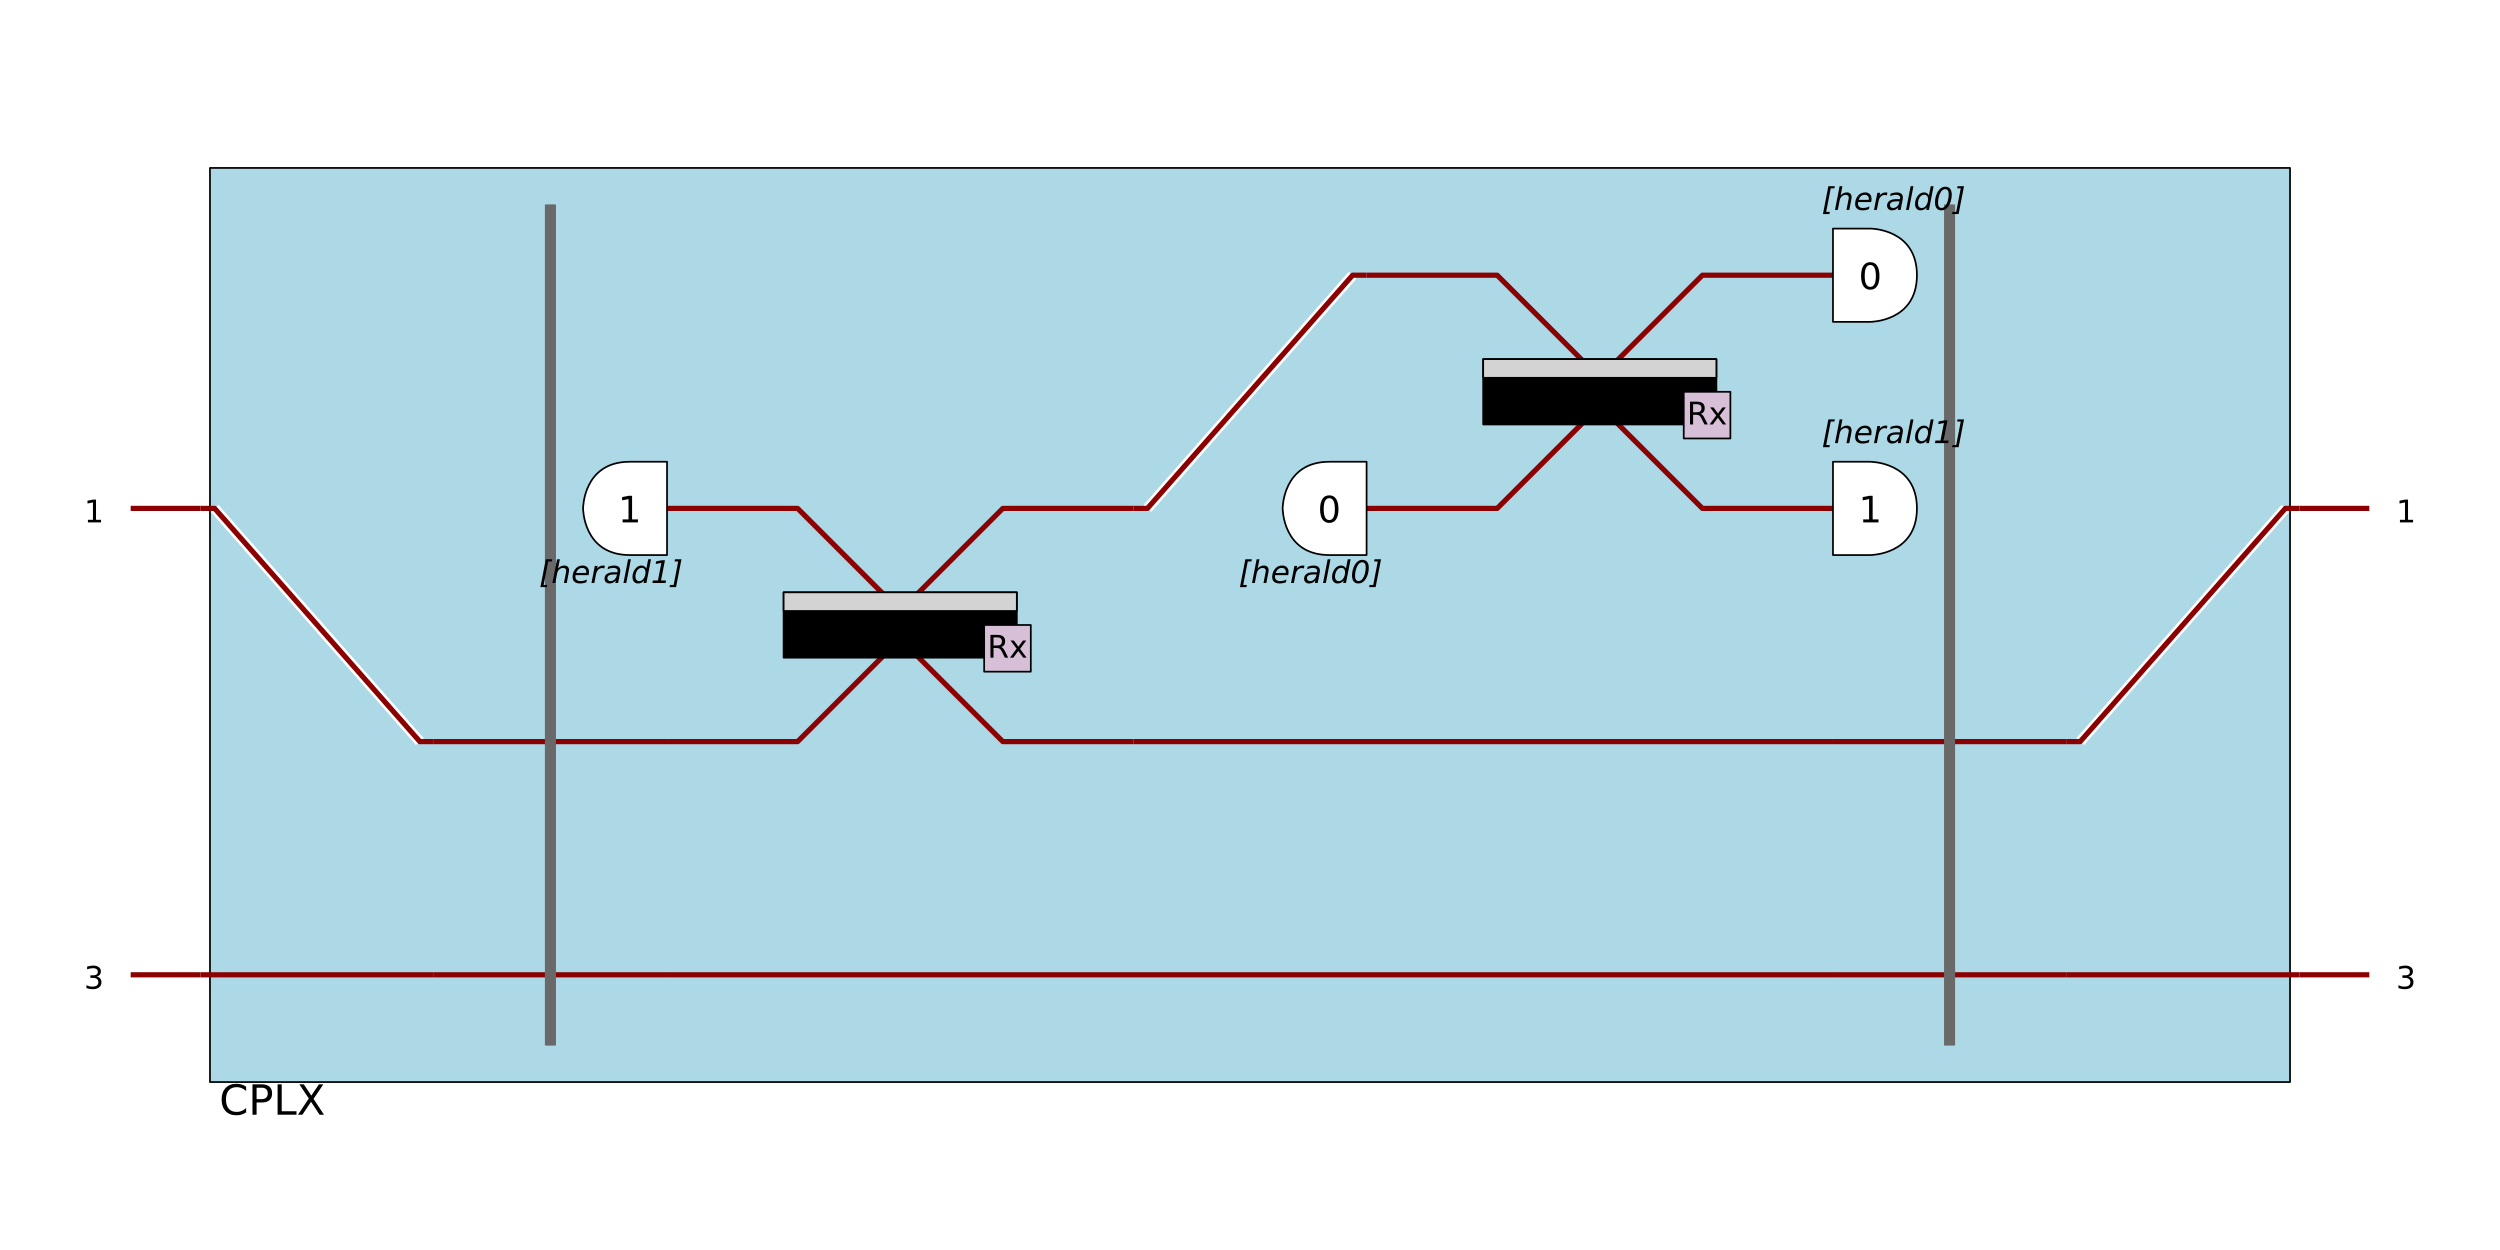
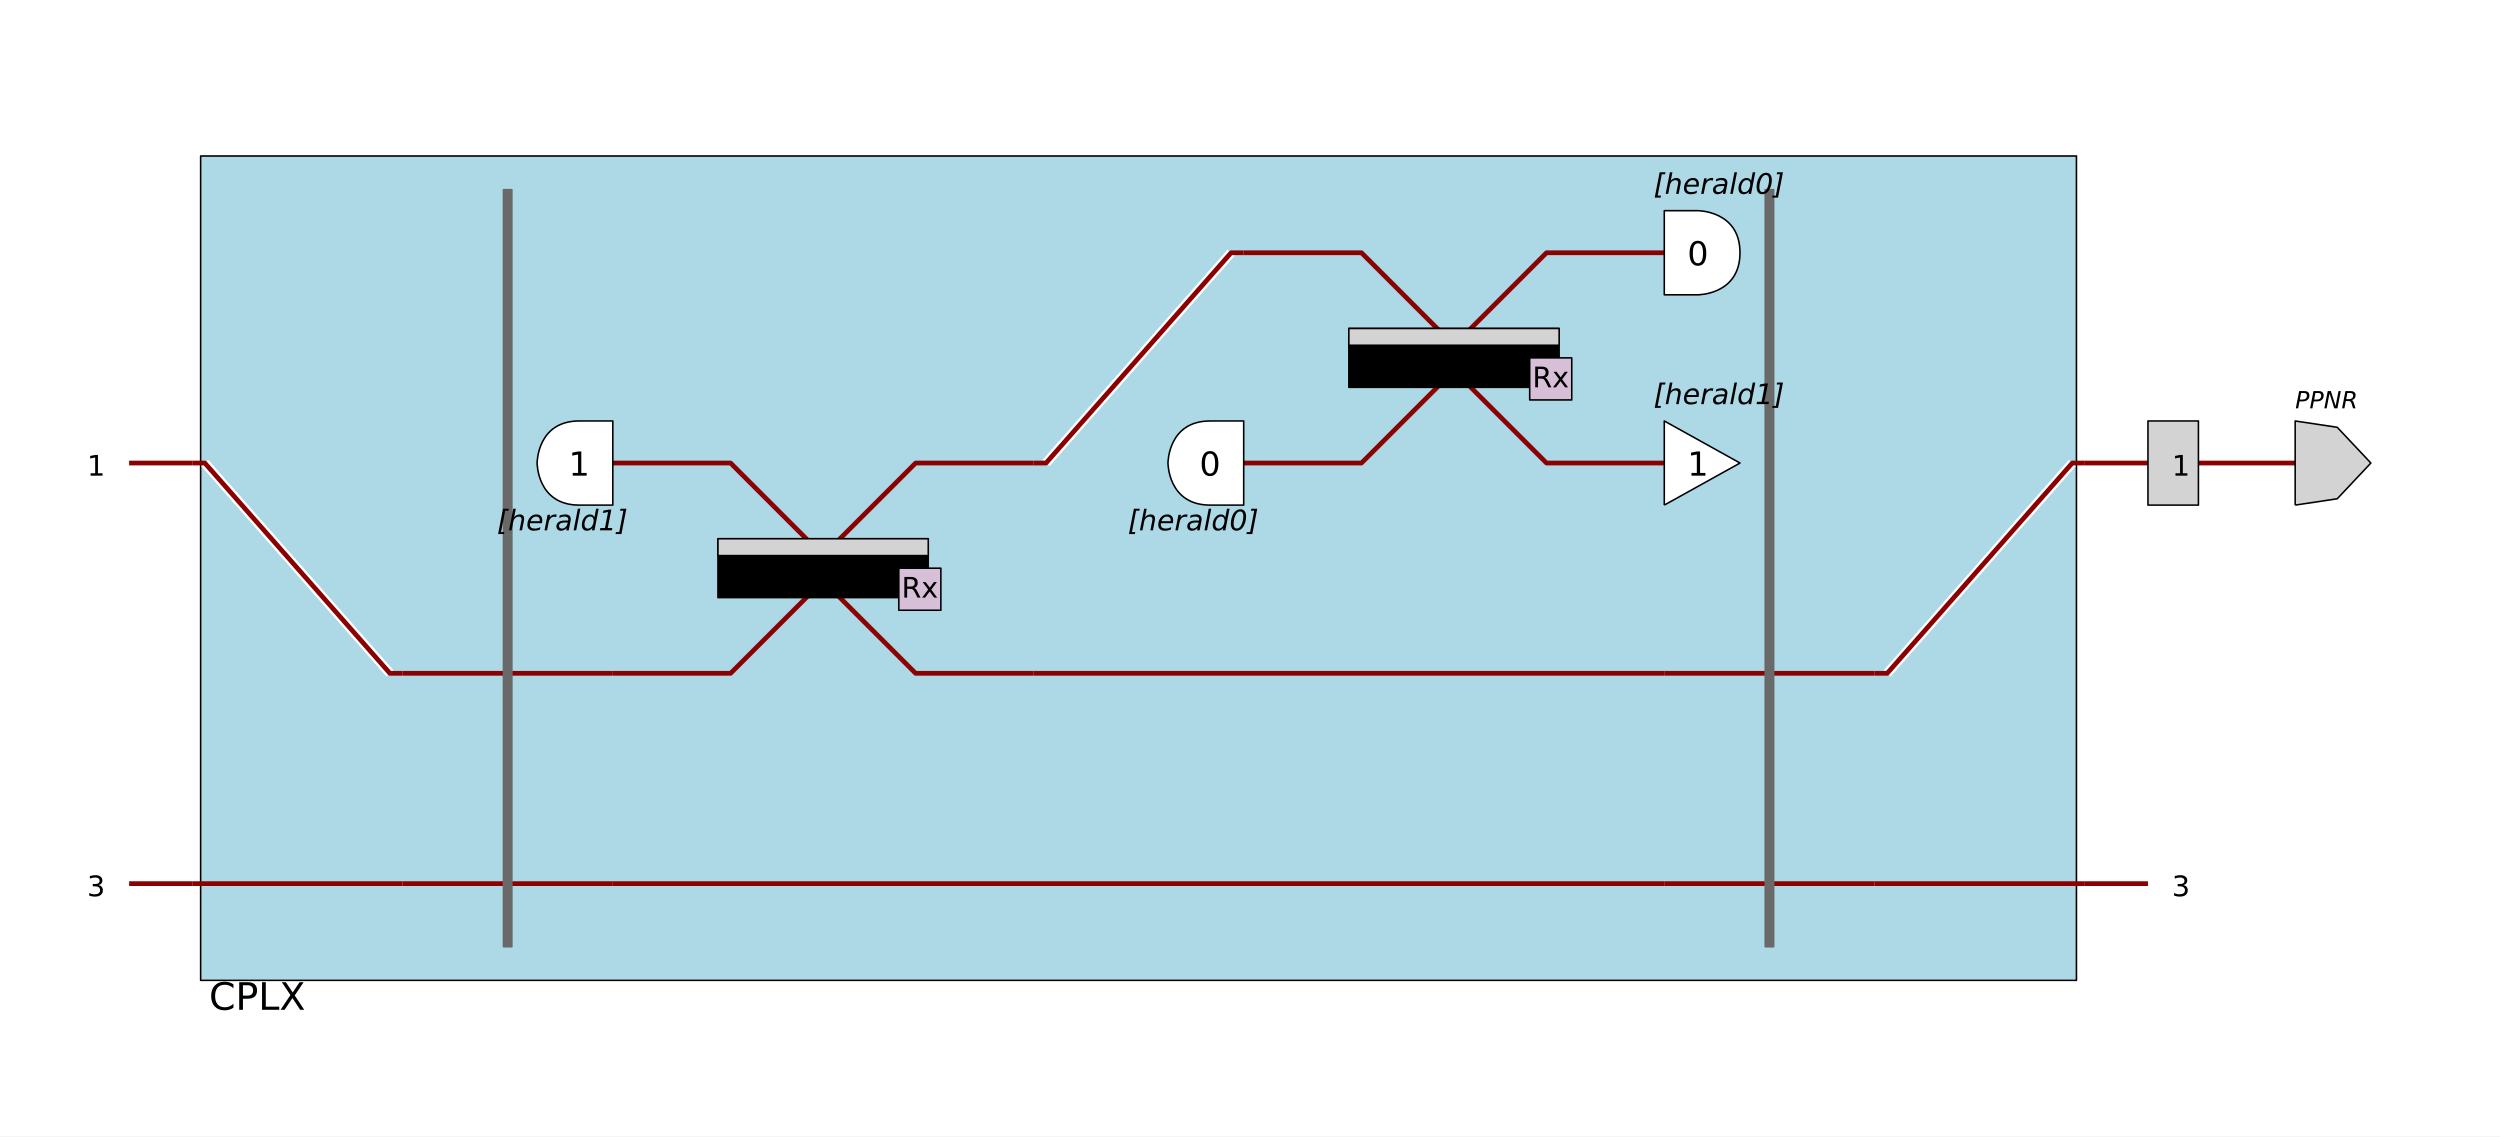
- <svg xmlns="http://www.w3.org/2000/svg" xmlns:xlink="http://www.w3.org/1999/xlink" width="1440pt" height="720pt" viewBox="0 0 1440 720" version="1.1">
+ <svg xmlns="http://www.w3.org/2000/svg" xmlns:xlink="http://www.w3.org/1999/xlink" width="1584pt" height="720pt" viewBox="0 0 1584 720" version="1.1">
  <defs>
    <style type="text/css">*{stroke-linejoin: round; stroke-linecap: butt}</style>
  </defs>
  <g id="figure_1">
    <g id="patch_1">
-       <path d="M 0 720 L 1440 720 L 1440 0 L 0 0 z " style="fill: #ffffff" />
+       <path d="M 0 720 L 1584 720 L 1584 0 L 0 0 z " style="fill: #ffffff" />
    </g>
    <g id="axes_1">
      <g id="PatchCollection_1">
-         <path d="M 75.273 292.841 L 115.568 292.841 " clip-path="url(#staticClipPath)" style="fill: none; stroke: #8b0000; stroke-width: 3" />
-         <path d="M 75.273 561.477 L 115.568 561.477 " clip-path="url(#staticClipPath)" style="fill: none; stroke: #8b0000; stroke-width: 3" />
-         <path d="M 120.941 96.736 L 1319.059 96.736 L 1319.059 623.264 L 120.941 623.264 z " clip-path="url(#staticClipPath)" style="fill: #add8e6; stroke: #000000" />
-         <path d="M 123.627 292.841 L 241.827 427.159 " clip-path="url(#staticClipPath)" style="fill: none; stroke: #ffffff; stroke-width: 6" />
-         <path d="M 115.568 292.841 L 123.627 292.841 L 241.827 427.159 L 249.886 427.159 " clip-path="url(#staticClipPath)" style="fill: none; stroke: #8b0000; stroke-width: 3" />
-         <path d="M 115.568 561.477 L 249.886 561.477 " clip-path="url(#staticClipPath)" style="fill: none; stroke: #8b0000; stroke-width: 3" />
-         <path d="M 249.886 427.159 L 384.205 427.159 " clip-path="url(#staticClipPath)" style="fill: none; stroke: #8b0000; stroke-width: 3" />
-         <path d="M 249.886 561.477 L 384.205 561.477 " clip-path="url(#staticClipPath)" style="fill: none; stroke: #8b0000; stroke-width: 3" />
-         <path d="M 314.359 118.227 L 319.732 118.227 L 319.732 601.773 L 314.359 601.773 z " clip-path="url(#staticClipPath)" style="fill: #696969; stroke: #696969" />
-         <path d="M 384.205 292.841 L 459.423 292.841 L 510.464 343.882 " clip-path="url(#staticClipPath)" style="fill: none; stroke: #8b0000; stroke-width: 3" />
-         <path d="M 526.582 343.882 L 577.623 292.841 L 652.841 292.841 " clip-path="url(#staticClipPath)" style="fill: none; stroke: #8b0000; stroke-width: 3" />
-         <path d="M 384.205 427.159 L 459.423 427.159 L 510.464 376.118 " clip-path="url(#staticClipPath)" style="fill: none; stroke: #8b0000; stroke-width: 3" />
-         <path d="M 526.582 376.118 L 577.623 427.159 L 652.841 427.159 " clip-path="url(#staticClipPath)" style="fill: none; stroke: #8b0000; stroke-width: 3" />
-         <path d="M 451.364 341.195 L 585.682 341.195 L 585.682 378.805 L 451.364 378.805 z " clip-path="url(#staticClipPath)" style="stroke: #000000" />
-         <path d="M 451.364 341.195 L 585.682 341.195 L 585.682 351.941 L 451.364 351.941 z " clip-path="url(#staticClipPath)" style="fill: #d3d3d3; stroke: #000000" />
-         <path d="M 566.877 360 L 593.741 360 L 593.741 386.864 L 566.877 386.864 z " clip-path="url(#staticClipPath)" style="fill: #d8bfd8; stroke: #000000" />
-         <path d="M 660.9 292.841 L 779.1 158.523 " clip-path="url(#staticClipPath)" style="fill: none; stroke: #ffffff; stroke-width: 6" />
-         <path d="M 652.841 292.841 L 660.9 292.841 L 779.1 158.523 L 787.159 158.523 " clip-path="url(#staticClipPath)" style="fill: none; stroke: #8b0000; stroke-width: 3" />
-         <path d="M 787.159 158.523 L 862.377 158.523 L 913.418 209.564 " clip-path="url(#staticClipPath)" style="fill: none; stroke: #8b0000; stroke-width: 3" />
-         <path d="M 929.536 209.564 L 980.577 158.523 L 1055.795 158.523 " clip-path="url(#staticClipPath)" style="fill: none; stroke: #8b0000; stroke-width: 3" />
-         <path d="M 787.159 292.841 L 862.377 292.841 L 913.418 241.8 " clip-path="url(#staticClipPath)" style="fill: none; stroke: #8b0000; stroke-width: 3" />
-         <path d="M 929.536 241.8 L 980.577 292.841 L 1055.795 292.841 " clip-path="url(#staticClipPath)" style="fill: none; stroke: #8b0000; stroke-width: 3" />
-         <path d="M 854.318 206.877 L 988.636 206.877 L 988.636 244.486 L 854.318 244.486 z " clip-path="url(#staticClipPath)" style="stroke: #000000" />
-         <path d="M 854.318 206.877 L 988.636 206.877 L 988.636 217.623 L 854.318 217.623 z " clip-path="url(#staticClipPath)" style="fill: #d3d3d3; stroke: #000000" />
-         <path d="M 969.832 225.682 L 996.695 225.682 L 996.695 252.545 L 969.832 252.545 z " clip-path="url(#staticClipPath)" style="fill: #d8bfd8; stroke: #000000" />
-         <path d="M 652.841 427.159 L 1055.795 427.159 " clip-path="url(#staticClipPath)" style="fill: none; stroke: #8b0000; stroke-width: 3" />
-         <path d="M 384.205 561.477 L 1055.795 561.477 " clip-path="url(#staticClipPath)" style="fill: none; stroke: #8b0000; stroke-width: 3" />
-         <path d="M 1055.795 427.159 L 1190.114 427.159 " clip-path="url(#staticClipPath)" style="fill: none; stroke: #8b0000; stroke-width: 3" />
-         <path d="M 1055.795 561.477 L 1190.114 561.477 " clip-path="url(#staticClipPath)" style="fill: none; stroke: #8b0000; stroke-width: 3" />
-         <path d="M 1120.268 118.227 L 1125.641 118.227 L 1125.641 601.773 L 1120.268 601.773 z " clip-path="url(#staticClipPath)" style="fill: #696969; stroke: #696969" />
-         <path d="M 1198.173 427.159 L 1316.373 292.841 " clip-path="url(#staticClipPath)" style="fill: none; stroke: #ffffff; stroke-width: 6" />
-         <path d="M 1190.114 427.159 L 1198.173 427.159 L 1316.373 292.841 L 1324.432 292.841 " clip-path="url(#staticClipPath)" style="fill: none; stroke: #8b0000; stroke-width: 3" />
-         <path d="M 1190.114 561.477 L 1324.432 561.477 " clip-path="url(#staticClipPath)" style="fill: none; stroke: #8b0000; stroke-width: 3" />
-         <path d="M 1324.432 292.841 L 1364.727 292.841 " clip-path="url(#staticClipPath)" style="fill: none; stroke: #8b0000; stroke-width: 3" />
-         <path d="M 1324.432 561.477 L 1364.727 561.477 " clip-path="url(#staticClipPath)" style="fill: none; stroke: #8b0000; stroke-width: 3" />
-         <path d="M 738.805 292.841 C 738.805 292.841 738.805 265.977 765.668 265.977 L 787.159 265.977 L 787.159 319.705 L 765.668 319.705 C 738.805 319.705 738.805 292.841 738.805 292.841 L 738.805 292.841 " clip-path="url(#staticClipPath)" style="fill: #ffffff; stroke: #000000" />
-         <path d="M 335.85 292.841 C 335.85 292.841 335.85 265.977 362.714 265.977 L 384.205 265.977 L 384.205 319.705 L 362.714 319.705 C 335.85 319.705 335.85 292.841 335.85 292.841 L 335.85 292.841 " clip-path="url(#staticClipPath)" style="fill: #ffffff; stroke: #000000" />
-         <path d="M 1077.286 185.386 L 1055.795 185.386 L 1055.795 131.659 L 1077.286 131.659 C 1077.286 131.659 1104.15 131.659 1104.15 158.523 C 1104.15 185.386 1077.286 185.386 1077.286 185.386 L 1077.286 185.386 " clip-path="url(#staticClipPath)" style="fill: #ffffff; stroke: #000000" />
-         <path d="M 1077.286 319.705 L 1055.795 319.705 L 1055.795 265.977 L 1077.286 265.977 C 1077.286 265.977 1104.15 265.977 1104.15 292.841 C 1104.15 319.705 1077.286 319.705 1077.286 319.705 L 1077.286 319.705 " clip-path="url(#staticClipPath)" style="fill: #ffffff; stroke: #000000" />
+         <path d="M 81.818 293.379 L 121.791 293.379 " clip-path="url(#staticClipPath)" style="fill: none; stroke: #8b0000; stroke-width: 3" />
+         <path d="M 81.818 559.864 L 121.791 559.864 " clip-path="url(#staticClipPath)" style="fill: none; stroke: #8b0000; stroke-width: 3" />
+         <path d="M 127.121 98.845 L 1315.643 98.845 L 1315.643 621.155 L 127.121 621.155 z " clip-path="url(#staticClipPath)" style="fill: #add8e6; stroke: #000000" />
+         <path d="M 129.785 293.379 L 247.039 426.621 " clip-path="url(#staticClipPath)" style="fill: none; stroke: #ffffff; stroke-width: 6" />
+         <path d="M 121.791 293.379 L 129.785 293.379 L 247.039 426.621 L 255.033 426.621 " clip-path="url(#staticClipPath)" style="fill: none; stroke: #8b0000; stroke-width: 3" />
+         <path d="M 121.791 559.864 L 255.033 559.864 " clip-path="url(#staticClipPath)" style="fill: none; stroke: #8b0000; stroke-width: 3" />
+         <path d="M 255.033 426.621 L 388.276 426.621 " clip-path="url(#staticClipPath)" style="fill: none; stroke: #8b0000; stroke-width: 3" />
+         <path d="M 255.033 559.864 L 388.276 559.864 " clip-path="url(#staticClipPath)" style="fill: none; stroke: #8b0000; stroke-width: 3" />
+         <path d="M 318.99 120.164 L 324.319 120.164 L 324.319 599.836 L 318.99 599.836 z " clip-path="url(#staticClipPath)" style="fill: #696969; stroke: #696969" />
+         <path d="M 388.276 293.379 L 462.891 293.379 L 513.523 344.011 " clip-path="url(#staticClipPath)" style="fill: none; stroke: #8b0000; stroke-width: 3" />
+         <path d="M 529.513 344.011 L 580.145 293.379 L 654.76 293.379 " clip-path="url(#staticClipPath)" style="fill: none; stroke: #8b0000; stroke-width: 3" />
+         <path d="M 388.276 426.621 L 462.891 426.621 L 513.523 375.989 " clip-path="url(#staticClipPath)" style="fill: none; stroke: #8b0000; stroke-width: 3" />
+         <path d="M 529.513 375.989 L 580.145 426.621 L 654.76 426.621 " clip-path="url(#staticClipPath)" style="fill: none; stroke: #8b0000; stroke-width: 3" />
+         <path d="M 454.897 341.346 L 588.139 341.346 L 588.139 378.654 L 454.897 378.654 z " clip-path="url(#staticClipPath)" style="stroke: #000000" />
+         <path d="M 454.897 341.346 L 588.139 341.346 L 588.139 352.005 L 454.897 352.005 z " clip-path="url(#staticClipPath)" style="fill: #d3d3d3; stroke: #000000" />
+         <path d="M 569.485 360 L 596.134 360 L 596.134 386.648 L 569.485 386.648 z " clip-path="url(#staticClipPath)" style="fill: #d8bfd8; stroke: #000000" />
+         <path d="M 662.755 293.379 L 780.008 160.136 " clip-path="url(#staticClipPath)" style="fill: none; stroke: #ffffff; stroke-width: 6" />
+         <path d="M 654.76 293.379 L 662.755 293.379 L 780.008 160.136 L 788.003 160.136 " clip-path="url(#staticClipPath)" style="fill: none; stroke: #8b0000; stroke-width: 3" />
+         <path d="M 788.003 160.136 L 862.618 160.136 L 913.251 210.769 " clip-path="url(#staticClipPath)" style="fill: none; stroke: #8b0000; stroke-width: 3" />
+         <path d="M 929.24 210.769 L 979.872 160.136 L 1054.487 160.136 " clip-path="url(#staticClipPath)" style="fill: none; stroke: #8b0000; stroke-width: 3" />
+         <path d="M 788.003 293.379 L 862.618 293.379 L 913.251 242.747 " clip-path="url(#staticClipPath)" style="fill: none; stroke: #8b0000; stroke-width: 3" />
+         <path d="M 929.24 242.747 L 979.872 293.379 L 1054.487 293.379 " clip-path="url(#staticClipPath)" style="fill: none; stroke: #8b0000; stroke-width: 3" />
+         <path d="M 854.624 208.104 L 987.866 208.104 L 987.866 245.412 L 854.624 245.412 z " clip-path="url(#staticClipPath)" style="stroke: #000000" />
+         <path d="M 854.624 208.104 L 987.866 208.104 L 987.866 218.763 L 854.624 218.763 z " clip-path="url(#staticClipPath)" style="fill: #d3d3d3; stroke: #000000" />
+         <path d="M 969.212 226.758 L 995.861 226.758 L 995.861 253.406 L 969.212 253.406 z " clip-path="url(#staticClipPath)" style="fill: #d8bfd8; stroke: #000000" />
+         <path d="M 654.76 426.621 L 1054.487 426.621 " clip-path="url(#staticClipPath)" style="fill: none; stroke: #8b0000; stroke-width: 3" />
+         <path d="M 388.276 559.864 L 1054.487 559.864 " clip-path="url(#staticClipPath)" style="fill: none; stroke: #8b0000; stroke-width: 3" />
+         <path d="M 1054.487 426.621 L 1187.73 426.621 " clip-path="url(#staticClipPath)" style="fill: none; stroke: #8b0000; stroke-width: 3" />
+         <path d="M 1054.487 559.864 L 1187.73 559.864 " clip-path="url(#staticClipPath)" style="fill: none; stroke: #8b0000; stroke-width: 3" />
+         <path d="M 1118.444 120.164 L 1123.773 120.164 L 1123.773 599.836 L 1118.444 599.836 z " clip-path="url(#staticClipPath)" style="fill: #696969; stroke: #696969" />
+         <path d="M 1195.724 426.621 L 1312.978 293.379 " clip-path="url(#staticClipPath)" style="fill: none; stroke: #ffffff; stroke-width: 6" />
+         <path d="M 1187.73 426.621 L 1195.724 426.621 L 1312.978 293.379 L 1320.972 293.379 " clip-path="url(#staticClipPath)" style="fill: none; stroke: #8b0000; stroke-width: 3" />
+         <path d="M 1187.73 559.864 L 1320.972 559.864 " clip-path="url(#staticClipPath)" style="fill: none; stroke: #8b0000; stroke-width: 3" />
+         <path d="M 1320.972 293.379 L 1360.945 293.379 " clip-path="url(#staticClipPath)" style="fill: none; stroke: #8b0000; stroke-width: 3" />
+         <path d="M 1320.972 559.864 L 1360.945 559.864 " clip-path="url(#staticClipPath)" style="fill: none; stroke: #8b0000; stroke-width: 3" />
+         <path d="M 740.035 293.379 C 740.035 293.379 740.035 266.73 766.684 266.73 L 788.003 266.73 L 788.003 320.027 L 766.684 320.027 C 740.035 320.027 740.035 293.379 740.035 293.379 L 740.035 293.379 " clip-path="url(#staticClipPath)" style="fill: #ffffff; stroke: #000000" />
+         <path d="M 340.308 293.379 C 340.308 293.379 340.308 266.73 366.957 266.73 L 388.276 266.73 L 388.276 320.027 L 366.957 320.027 C 340.308 320.027 340.308 293.379 340.308 293.379 L 340.308 293.379 " clip-path="url(#staticClipPath)" style="fill: #ffffff; stroke: #000000" />
+         <path d="M 1387.593 293.379 L 1454.215 293.379 " clip-path="url(#staticClipPath)" style="fill: none; stroke: #8b0000; stroke-width: 3" />
+         <path d="M 1454.215 320.027 L 1480.863 316.03 L 1502.182 293.379 L 1480.863 270.728 L 1454.215 266.73 L 1454.215 320.027 " clip-path="url(#staticClipPath)" style="fill: #d3d3d3; stroke: #000000" />
+         <path d="M 1075.806 186.785 L 1054.487 186.785 L 1054.487 133.488 L 1075.806 133.488 C 1075.806 133.488 1102.455 133.488 1102.455 160.136 C 1102.455 186.785 1075.806 186.785 1075.806 186.785 L 1075.806 186.785 " clip-path="url(#staticClipPath)" style="fill: #ffffff; stroke: #000000" />
+         <path d="M 1054.487 320.027 L 1102.455 293.379 L 1054.487 266.73 L 1054.487 320.027 " clip-path="url(#staticClipPath)" style="fill: #ffffff; stroke: #000000" />
+         <path d="M 1360.945 266.73 L 1392.923 266.73 L 1392.923 320.027 L 1360.945 320.027 z " clip-path="url(#staticClipPath)" style="fill: #d3d3d3; stroke: #000000" />
      </g>
      <g id="text_1">
-         <g transform="translate(126.3136 642.0682) scale(0.24 -0.24)">
+         <g transform="translate(132.4503 639.809) scale(0.24 -0.24)">
          <defs>
            <path id="DejaVuSans-43" d="M 4122 4306 L 4122 3641 Q 3803 3938 3442 4084 Q 3081 4231 2675 4231 Q 1875 4231 1450 3742 Q 1025 3253 1025 2328 Q 1025 1406 1450 917 Q 1875 428 2675 428 Q 3081 428 3442 575 Q 3803 722 4122 1019 L 4122 359 Q 3791 134 3420 21 Q 3050 -91 2638 -91 Q 1578 -91 968 557 Q 359 1206 359 2328 Q 359 3453 968 4101 Q 1578 4750 2638 4750 Q 3056 4750 3426 4639 Q 3797 4528 4122 4306 z " transform="scale(0.015625)" />
            <path id="DejaVuSans-50" d="M 1259 4147 L 1259 2394 L 2053 2394 Q 2494 2394 2734 2622 Q 2975 2850 2975 3272 Q 2975 3691 2734 3919 Q 2494 4147 2053 4147 L 1259 4147 z M 628 4666 L 2053 4666 Q 2838 4666 3239 4311 Q 3641 3956 3641 3272 Q 3641 2581 3239 2228 Q 2838 1875 2053 1875 L 1259 1875 L 1259 0 L 628 0 L 628 4666 z " transform="scale(0.015625)" />
            <path id="DejaVuSans-4c" d="M 628 4666 L 1259 4666 L 1259 531 L 3531 531 L 3531 0 L 628 0 L 628 4666 z " transform="scale(0.015625)" />
            <path id="DejaVuSans-58" d="M 403 4666 L 1081 4666 L 2241 2931 L 3406 4666 L 4084 4666 L 2584 2425 L 4184 0 L 3506 0 L 2194 1984 L 872 0 L 191 0 L 1856 2491 L 403 4666 z " transform="scale(0.015625)" />
          </defs>
          <use xlink:href="#DejaVuSans-43" />
          <use xlink:href="#DejaVuSans-50" x="69.824" />
          <use xlink:href="#DejaVuSans-4c" x="130.127" />
          <use xlink:href="#DejaVuSans-58" x="185.84" />
        </g>
      </g>
      <g id="text_2">
-         <g transform="translate(568.7286 378.8045) scale(0.18 -0.18)">
+         <g transform="translate(571.229 378.6539) scale(0.18 -0.18)">
          <defs>
            <path id="DejaVuSans-52" d="M 2841 2188 Q 3044 2119 3236 1894 Q 3428 1669 3622 1275 L 4263 0 L 3584 0 L 2988 1197 Q 2756 1666 2539 1819 Q 2322 1972 1947 1972 L 1259 1972 L 1259 0 L 628 0 L 628 4666 L 2053 4666 Q 2853 4666 3247 4331 Q 3641 3997 3641 3322 Q 3641 2881 3436 2590 Q 3231 2300 2841 2188 z M 1259 4147 L 1259 2491 L 2053 2491 Q 2509 2491 2742 2702 Q 2975 2913 2975 3322 Q 2975 3731 2742 3939 Q 2509 4147 2053 4147 L 1259 4147 z " transform="scale(0.015625)" />
            <path id="DejaVuSans-78" d="M 3513 3500 L 2247 1797 L 3578 0 L 2900 0 L 1881 1375 L 863 0 L 184 0 L 1544 1831 L 300 3500 L 978 3500 L 1906 2253 L 2834 3500 L 3513 3500 z " transform="scale(0.015625)" />
          </defs>
          <use xlink:href="#DejaVuSans-52" />
          <use xlink:href="#DejaVuSans-78" x="69.482" />
        </g>
      </g>
      <g id="text_3">
-         <g transform="translate(971.6832 244.4864) scale(0.18 -0.18)">
+         <g transform="translate(970.9561 245.4116) scale(0.18 -0.18)">
          <use xlink:href="#DejaVuSans-52" />
          <use xlink:href="#DejaVuSans-78" x="69.482" />
        </g>
      </g>
      <g id="text_4">
-         <g transform="translate(713.503 335.8227) scale(0.18 -0.18)">
+         <g transform="translate(714.6049 336.0164) scale(0.18 -0.18)">
          <defs>
            <path id="DejaVuSans-Oblique-5b" d="M 1363 4863 L 2688 4863 L 2597 4416 L 1850 4416 L 916 -397 L 1663 -397 L 1581 -844 L 256 -844 L 1363 4863 z " transform="scale(0.015625)" />
            <path id="DejaVuSans-Oblique-68" d="M 3566 2113 L 3156 0 L 2578 0 L 2988 2091 Q 3016 2238 3031 2350 Q 3047 2463 3047 2528 Q 3047 2791 2881 2937 Q 2716 3084 2419 3084 Q 1956 3084 1617 2771 Q 1278 2459 1178 1941 L 800 0 L 225 0 L 1172 4863 L 1747 4863 L 1375 2950 Q 1594 3244 1934 3414 Q 2275 3584 2650 3584 Q 3113 3584 3367 3334 Q 3622 3084 3622 2631 Q 3622 2519 3608 2391 Q 3594 2263 3566 2113 z " transform="scale(0.015625)" />
            <path id="DejaVuSans-Oblique-65" d="M 3078 2063 Q 3088 2113 3092 2166 Q 3097 2219 3097 2272 Q 3097 2653 2873 2875 Q 2650 3097 2266 3097 Q 1838 3097 1509 2826 Q 1181 2556 1013 2059 L 3078 2063 z M 3578 1613 L 903 1613 Q 884 1494 878 1425 Q 872 1356 872 1306 Q 872 872 1139 634 Q 1406 397 1894 397 Q 2269 397 2603 481 Q 2938 566 3225 728 L 3116 159 Q 2806 34 2476 -28 Q 2147 -91 1806 -91 Q 1078 -91 686 257 Q 294 606 294 1247 Q 294 1794 489 2264 Q 684 2734 1063 3103 Q 1306 3334 1642 3459 Q 1978 3584 2356 3584 Q 2950 3584 3301 3228 Q 3653 2872 3653 2272 Q 3653 2128 3634 1964 Q 3616 1800 3578 1613 z " transform="scale(0.015625)" />
            <path id="DejaVuSans-Oblique-72" d="M 2853 2969 Q 2766 3016 2653 3041 Q 2541 3066 2413 3066 Q 1953 3066 1609 2717 Q 1266 2369 1153 1784 L 800 0 L 225 0 L 909 3500 L 1484 3500 L 1375 2956 Q 1603 3259 1920 3421 Q 2238 3584 2597 3584 Q 2691 3584 2781 3573 Q 2872 3563 2963 3538 L 2853 2969 z " transform="scale(0.015625)" />
            <path id="DejaVuSans-Oblique-61" d="M 3438 1997 L 3047 0 L 2472 0 L 2578 531 Q 2325 219 2001 64 Q 1678 -91 1281 -91 Q 834 -91 548 182 Q 263 456 263 884 Q 263 1497 752 1853 Q 1241 2209 2100 2209 L 2900 2209 L 2931 2363 Q 2938 2388 2941 2417 Q 2944 2447 2944 2509 Q 2944 2788 2717 2942 Q 2491 3097 2081 3097 Q 1800 3097 1504 3025 Q 1209 2953 897 2809 L 997 3341 Q 1322 3463 1633 3523 Q 1944 3584 2234 3584 Q 2853 3584 3176 3315 Q 3500 3047 3500 2534 Q 3500 2431 3484 2292 Q 3469 2153 3438 1997 z M 2816 1759 L 2241 1759 Q 1534 1759 1195 1570 Q 856 1381 856 984 Q 856 709 1029 553 Q 1203 397 1509 397 Q 1978 397 2328 733 Q 2678 1069 2791 1631 L 2816 1759 z " transform="scale(0.015625)" />
            <path id="DejaVuSans-Oblique-6c" d="M 1172 4863 L 1747 4863 L 800 0 L 225 0 L 1172 4863 z " transform="scale(0.015625)" />
            <path id="DejaVuSans-Oblique-64" d="M 2675 525 Q 2444 222 2128 65 Q 1813 -91 1428 -91 Q 903 -91 598 267 Q 294 625 294 1247 Q 294 1766 478 2236 Q 663 2706 1013 3078 Q 1244 3325 1534 3454 Q 1825 3584 2144 3584 Q 2481 3584 2739 3421 Q 2997 3259 3138 2956 L 3513 4863 L 4091 4863 L 3144 0 L 2566 0 L 2675 525 z M 891 1350 Q 891 897 1095 644 Q 1300 391 1663 391 Q 1931 391 2161 520 Q 2391 650 2566 903 Q 2750 1166 2856 1509 Q 2963 1853 2963 2188 Q 2963 2622 2758 2865 Q 2553 3109 2194 3109 Q 1922 3109 1687 2981 Q 1453 2853 1288 2613 Q 1106 2353 998 2009 Q 891 1666 891 1350 z " transform="scale(0.015625)" />
            <path id="DejaVuSans-Oblique-30" d="M 2444 4750 Q 3078 4750 3414 4328 Q 3750 3906 3750 3116 Q 3750 2516 3592 1923 Q 3434 1331 3150 863 Q 2859 394 2467 151 Q 2075 -91 1600 -91 Q 988 -91 653 334 Q 319 759 319 1544 Q 319 2138 480 2733 Q 641 3328 928 3794 Q 1216 4263 1602 4506 Q 1988 4750 2444 4750 z M 2406 4250 Q 2169 4250 1955 4123 Q 1741 3997 1569 3750 Q 1281 3338 1111 2720 Q 941 2103 941 1453 Q 941 938 1123 673 Q 1306 409 1663 409 Q 1913 409 2125 536 Q 2338 663 2509 909 Q 2794 1319 2961 1936 Q 3128 2553 3128 3206 Q 3128 3722 2945 3986 Q 2763 4250 2406 4250 z " transform="scale(0.015625)" />
            <path id="DejaVuSans-Oblique-5d" d="M 2188 4863 L 1081 -844 L -244 -844 L -159 -397 L 588 -397 L 1522 4416 L 781 4416 L 863 4863 L 2188 4863 z " transform="scale(0.015625)" />
          </defs>
          <use xlink:href="#DejaVuSans-Oblique-5b" />
          <use xlink:href="#DejaVuSans-Oblique-68" x="39.014" />
          <use xlink:href="#DejaVuSans-Oblique-65" x="102.393" />
          <use xlink:href="#DejaVuSans-Oblique-72" x="163.916" />
          <use xlink:href="#DejaVuSans-Oblique-61" x="205.029" />
          <use xlink:href="#DejaVuSans-Oblique-6c" x="266.309" />
          <use xlink:href="#DejaVuSans-Oblique-64" x="294.092" />
          <use xlink:href="#DejaVuSans-Oblique-30" x="357.568" />
          <use xlink:href="#DejaVuSans-Oblique-5d" x="421.191" />
        </g>
      </g>
      <g id="text_5">
-         <g transform="translate(758.9876 300.9) scale(0.21 -0.21)">
+         <g transform="translate(760.0033 301.3734) scale(0.21 -0.21)">
          <defs>
            <path id="DejaVuSans-30" d="M 2034 4250 Q 1547 4250 1301 3770 Q 1056 3291 1056 2328 Q 1056 1369 1301 889 Q 1547 409 2034 409 Q 2525 409 2770 889 Q 3016 1369 3016 2328 Q 3016 3291 2770 3770 Q 2525 4250 2034 4250 z M 2034 4750 Q 2819 4750 3233 4129 Q 3647 3509 3647 2328 Q 3647 1150 3233 529 Q 2819 -91 2034 -91 Q 1250 -91 836 529 Q 422 1150 422 2328 Q 422 3509 836 4129 Q 1250 4750 2034 4750 z " transform="scale(0.015625)" />
          </defs>
          <use xlink:href="#DejaVuSans-30" />
        </g>
      </g>
      <g id="text_6">
-         <g transform="translate(310.5485 335.8227) scale(0.18 -0.18)">
+         <g transform="translate(314.8778 336.0164) scale(0.18 -0.18)">
          <defs>
            <path id="DejaVuSans-Oblique-31" d="M 416 531 L 1447 531 L 2144 4122 L 978 3897 L 1088 4441 L 2247 4666 L 2881 4666 L 2075 531 L 3103 531 L 3003 0 L 313 0 L 416 531 z " transform="scale(0.015625)" />
          </defs>
          <use xlink:href="#DejaVuSans-Oblique-5b" />
          <use xlink:href="#DejaVuSans-Oblique-68" x="39.014" />
          <use xlink:href="#DejaVuSans-Oblique-65" x="102.393" />
          <use xlink:href="#DejaVuSans-Oblique-72" x="163.916" />
          <use xlink:href="#DejaVuSans-Oblique-61" x="205.029" />
          <use xlink:href="#DejaVuSans-Oblique-6c" x="266.309" />
          <use xlink:href="#DejaVuSans-Oblique-64" x="294.092" />
          <use xlink:href="#DejaVuSans-Oblique-31" x="357.568" />
          <use xlink:href="#DejaVuSans-Oblique-5d" x="421.191" />
        </g>
      </g>
      <g id="text_7">
-         <g transform="translate(356.033 300.9) scale(0.21 -0.21)">
+         <g transform="translate(360.2762 301.3734) scale(0.21 -0.21)">
          <defs>
            <path id="DejaVuSans-31" d="M 794 531 L 1825 531 L 1825 4091 L 703 3866 L 703 4441 L 1819 4666 L 2450 4666 L 2450 531 L 3481 531 L 3481 0 L 794 0 L 794 531 z " transform="scale(0.015625)" />
          </defs>
          <use xlink:href="#DejaVuSans-31" />
        </g>
      </g>
      <g id="text_8">
-         <g transform="translate(1049.298 120.9136) scale(0.18 -0.18)">
+         <g transform="translate(1454.215 258.7358) scale(0.15 -0.15)">
+           <defs>
+             <path id="DejaVuSans-Oblique-50" d="M 1081 4666 L 2541 4666 Q 3178 4666 3512 4369 Q 3847 4072 3847 3500 Q 3847 2731 3353 2303 Q 2859 1875 1966 1875 L 1172 1875 L 806 0 L 172 0 L 1081 4666 z M 1613 4147 L 1275 2394 L 2069 2394 Q 2606 2394 2893 2669 Q 3181 2944 3181 3456 Q 3181 3784 2986 3965 Q 2791 4147 2438 4147 L 1613 4147 z " transform="scale(0.015625)" />
+             <path id="DejaVuSans-Oblique-4e" d="M 1081 4666 L 1931 4666 L 3219 666 L 4000 4666 L 4616 4666 L 3706 0 L 2853 0 L 1569 4025 L 788 0 L 172 0 L 1081 4666 z " transform="scale(0.015625)" />
+             <path id="DejaVuSans-Oblique-52" d="M 1613 4147 L 1294 2491 L 2106 2491 Q 2584 2491 2879 2755 Q 3175 3019 3175 3444 Q 3175 3784 2976 3965 Q 2778 4147 2406 4147 L 1613 4147 z M 2772 2241 Q 2972 2194 3105 2009 Q 3238 1825 3413 1275 L 3809 0 L 3144 0 L 2778 1197 Q 2638 1659 2453 1815 Q 2269 1972 1888 1972 L 1191 1972 L 806 0 L 172 0 L 1081 4666 L 2503 4666 Q 3150 4666 3495 4373 Q 3841 4081 3841 3531 Q 3841 3044 3547 2687 Q 3253 2331 2772 2241 z " transform="scale(0.015625)" />
+           </defs>
+           <use xlink:href="#DejaVuSans-Oblique-50" />
+           <use xlink:href="#DejaVuSans-Oblique-50" x="60.303" />
+           <use xlink:href="#DejaVuSans-Oblique-4e" x="120.605" />
+           <use xlink:href="#DejaVuSans-Oblique-52" x="195.41" />
+         </g>
+       </g>
+       <g id="text_9">
+         <g transform="translate(1047.711 122.8286) scale(0.18 -0.18)">
          <use xlink:href="#DejaVuSans-Oblique-5b" />
          <use xlink:href="#DejaVuSans-Oblique-68" x="39.014" />
          <use xlink:href="#DejaVuSans-Oblique-65" x="102.393" />
          <use xlink:href="#DejaVuSans-Oblique-72" x="163.916" />
          <use xlink:href="#DejaVuSans-Oblique-61" x="205.029" />
          <use xlink:href="#DejaVuSans-Oblique-6c" x="266.309" />
          <use xlink:href="#DejaVuSans-Oblique-64" x="294.092" />
          <use xlink:href="#DejaVuSans-Oblique-30" x="357.568" />
          <use xlink:href="#DejaVuSans-Oblique-5d" x="421.191" />
        </g>
      </g>
-       <g id="text_9">
-         <g transform="translate(1070.606 166.5818) scale(0.21 -0.21)">
+       <g id="text_10">
+         <g transform="translate(1069.126 168.131) scale(0.21 -0.21)">
          <use xlink:href="#DejaVuSans-30" />
        </g>
      </g>
-       <g id="text_10">
-         <g transform="translate(1049.298 255.2318) scale(0.18 -0.18)">
+       <g id="text_11">
+         <g transform="translate(1047.711 256.071) scale(0.18 -0.18)">
          <use xlink:href="#DejaVuSans-Oblique-5b" />
          <use xlink:href="#DejaVuSans-Oblique-68" x="39.014" />
          <use xlink:href="#DejaVuSans-Oblique-65" x="102.393" />
          <use xlink:href="#DejaVuSans-Oblique-72" x="163.916" />
          <use xlink:href="#DejaVuSans-Oblique-61" x="205.029" />
          <use xlink:href="#DejaVuSans-Oblique-6c" x="266.309" />
          <use xlink:href="#DejaVuSans-Oblique-64" x="294.092" />
          <use xlink:href="#DejaVuSans-Oblique-31" x="357.568" />
          <use xlink:href="#DejaVuSans-Oblique-5d" x="421.191" />
        </g>
      </g>
-       <g id="text_11">
-         <g transform="translate(1070.606 300.9) scale(0.21 -0.21)">
-           <use xlink:href="#DejaVuSans-31" />
-         </g>
-       </g>
      <g id="text_12">
-         <g transform="translate(1380.138 300.9) scale(0.18 -0.18)">
+         <g transform="translate(1069.126 301.3734) scale(0.21 -0.21)">
          <use xlink:href="#DejaVuSans-31" />
        </g>
      </g>
      <g id="text_13">
-         <g transform="translate(1380.138 569.5364) scale(0.18 -0.18)">
+         <g transform="translate(1376.141 301.3734) scale(0.18 -0.18)">
+           <use xlink:href="#DejaVuSans-31" />
+         </g>
+       </g>
+       <g id="text_14">
+         <g transform="translate(1376.141 567.8581) scale(0.18 -0.18)">
          <defs>
            <path id="DejaVuSans-33" d="M 2597 2516 Q 3050 2419 3304 2112 Q 3559 1806 3559 1356 Q 3559 666 3084 287 Q 2609 -91 1734 -91 Q 1441 -91 1130 -33 Q 819 25 488 141 L 488 750 Q 750 597 1062 519 Q 1375 441 1716 441 Q 2309 441 2620 675 Q 2931 909 2931 1356 Q 2931 1769 2642 2001 Q 2353 2234 1838 2234 L 1294 2234 L 1294 2753 L 1863 2753 Q 2328 2753 2575 2939 Q 2822 3125 2822 3475 Q 2822 3834 2567 4026 Q 2313 4219 1838 4219 Q 1578 4219 1281 4162 Q 984 4106 628 3988 L 628 4550 Q 988 4650 1302 4700 Q 1616 4750 1894 4750 Q 2613 4750 3031 4423 Q 3450 4097 3450 3541 Q 3450 3153 3228 2886 Q 3006 2619 2597 2516 z " transform="scale(0.015625)" />
          </defs>
          <use xlink:href="#DejaVuSans-33" />
        </g>
      </g>
-       <g id="text_14">
-         <g transform="translate(48.40909 300.9) scale(0.18 -0.18)">
-           <use xlink:href="#DejaVuSans-31" />
-         </g>
-       </g>
      <g id="text_15">
-         <g transform="translate(48.40909 569.5364) scale(0.18 -0.18)">
+         <g transform="translate(55.16971 301.3734) scale(0.18 -0.18)">
+           <use xlink:href="#DejaVuSans-31" />
+         </g>
+       </g>
+       <g id="text_16">
+         <g transform="translate(55.16971 567.8581) scale(0.18 -0.18)">
          <use xlink:href="#DejaVuSans-33" />
        </g>
      </g>
    </g>
  </g>
  <defs>
    <clipPath id="staticClipPath">
-       <rect x="10.8" y="10.8" width="1418.4" height="698.4" />
+       <rect x="10.8" y="10.8" width="1562.4" height="698.4" />
    </clipPath>
  </defs>
</svg>
